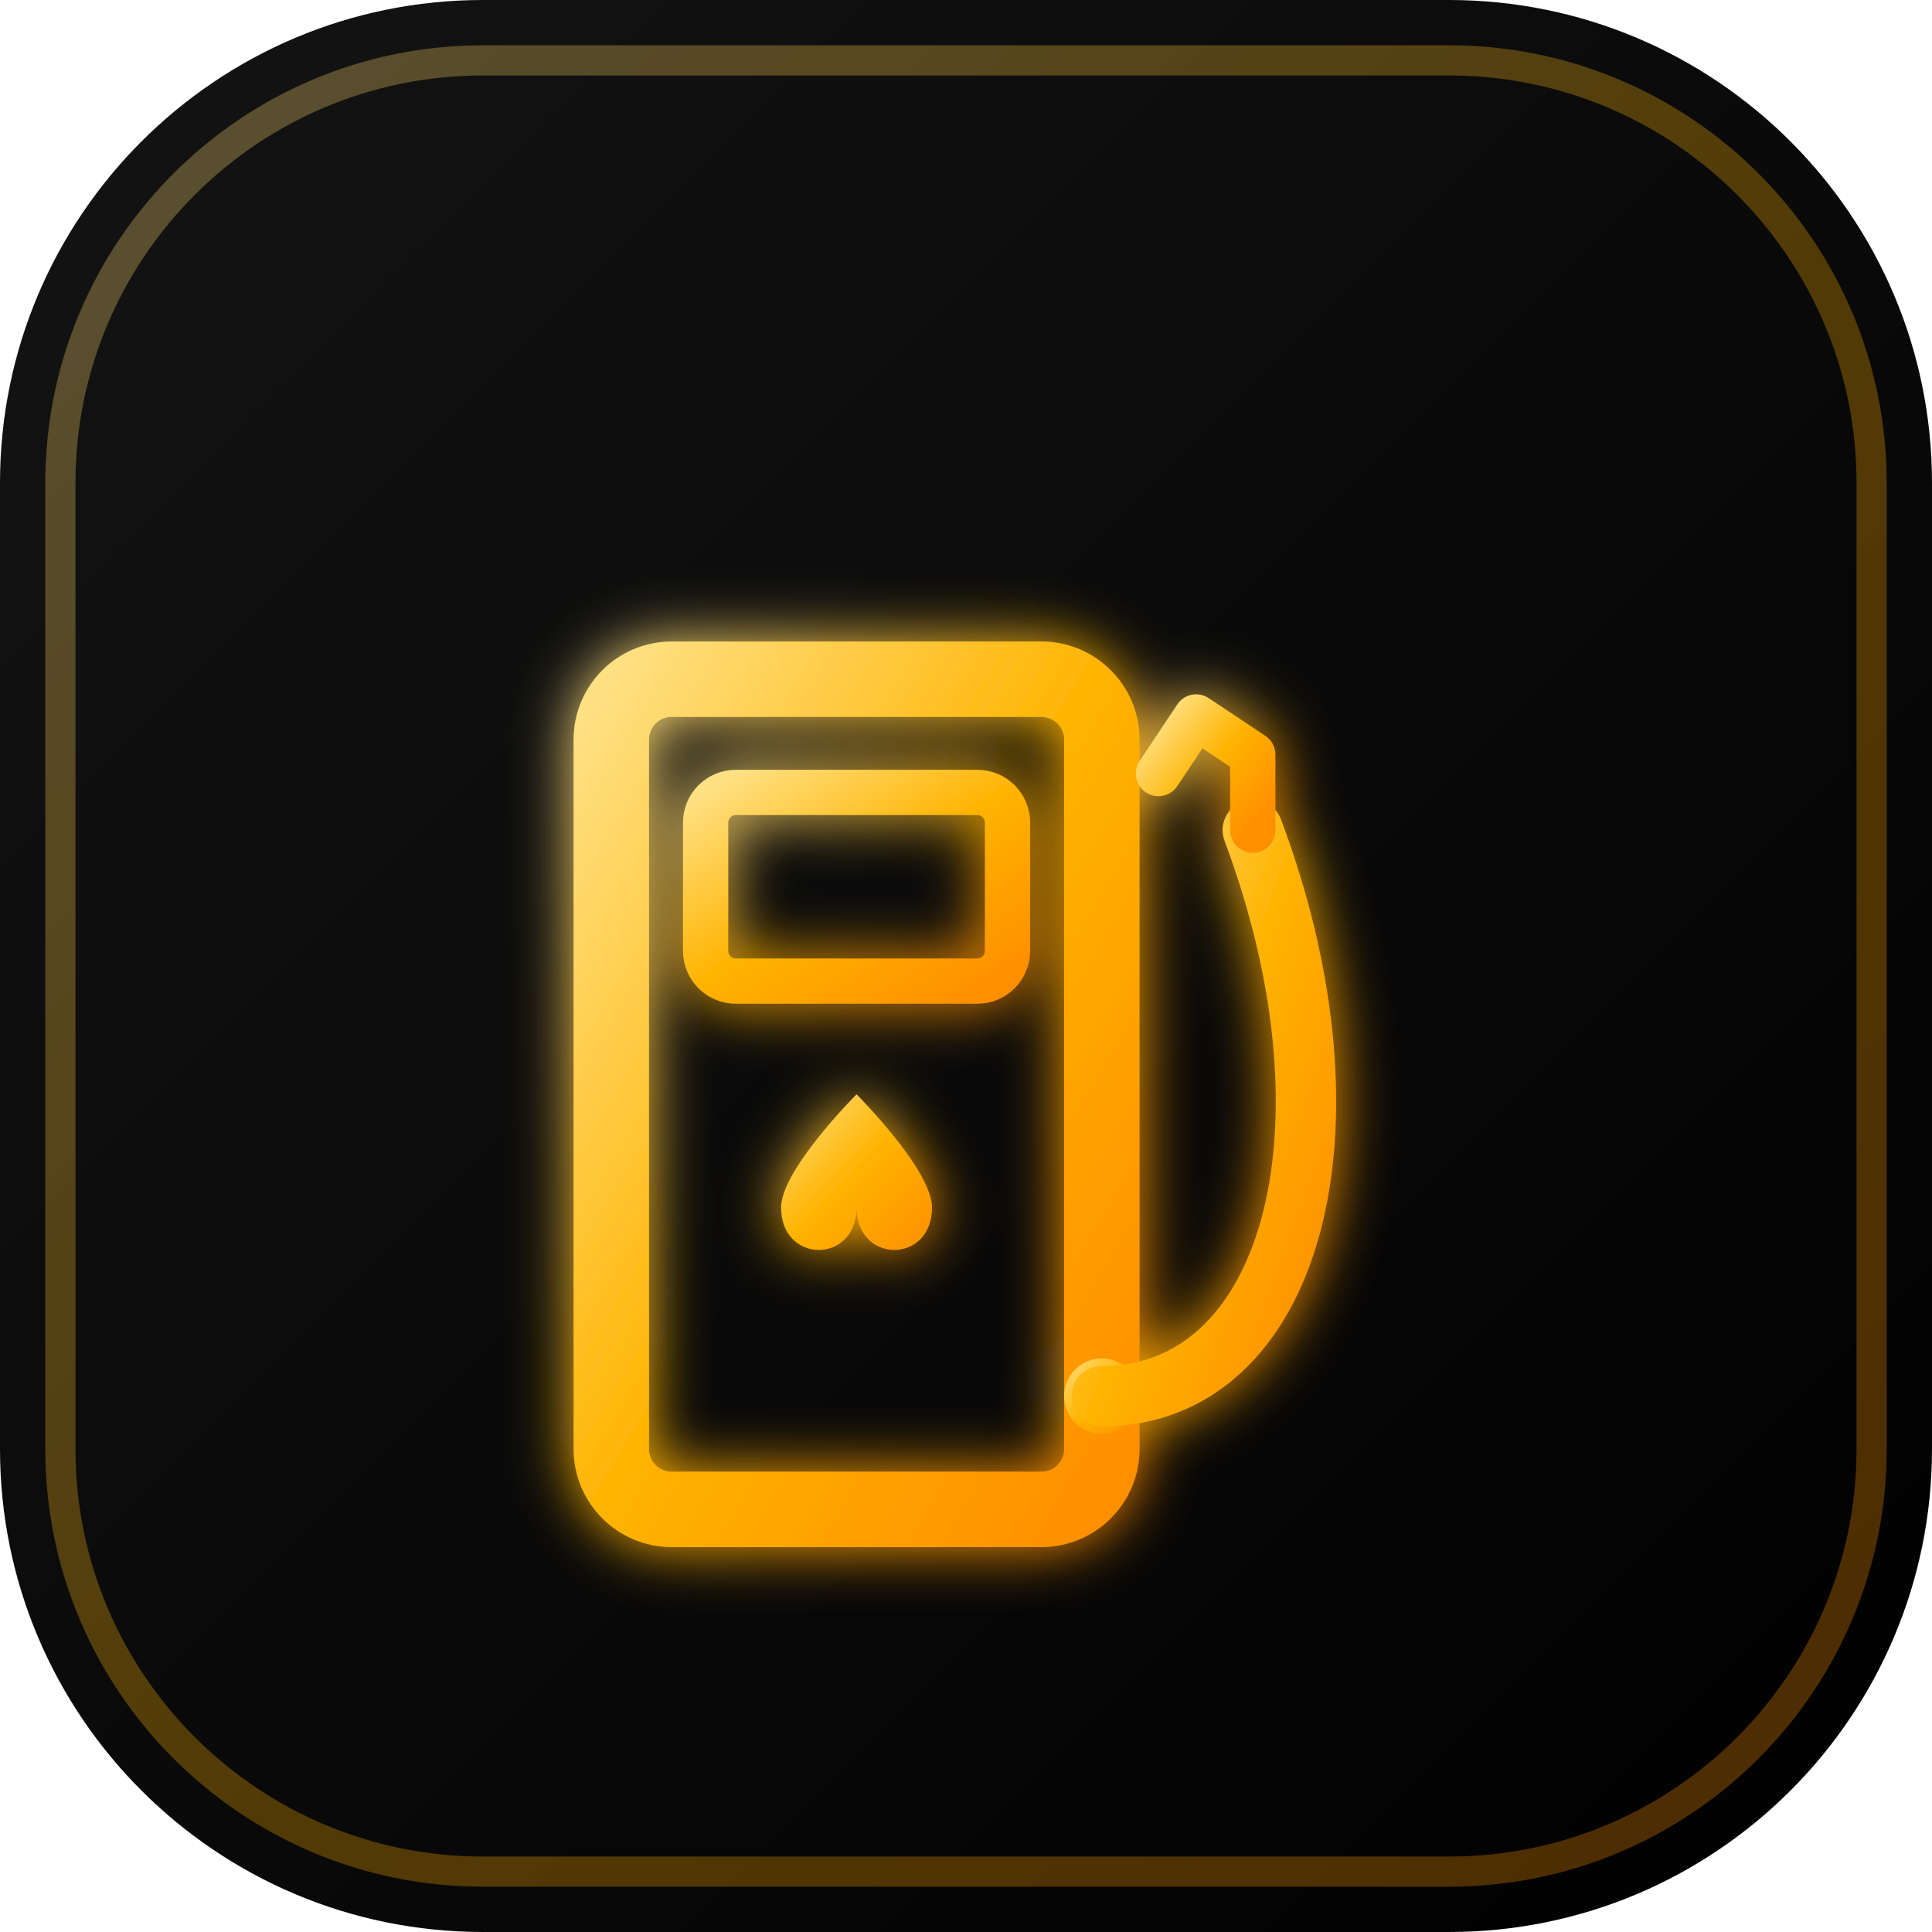
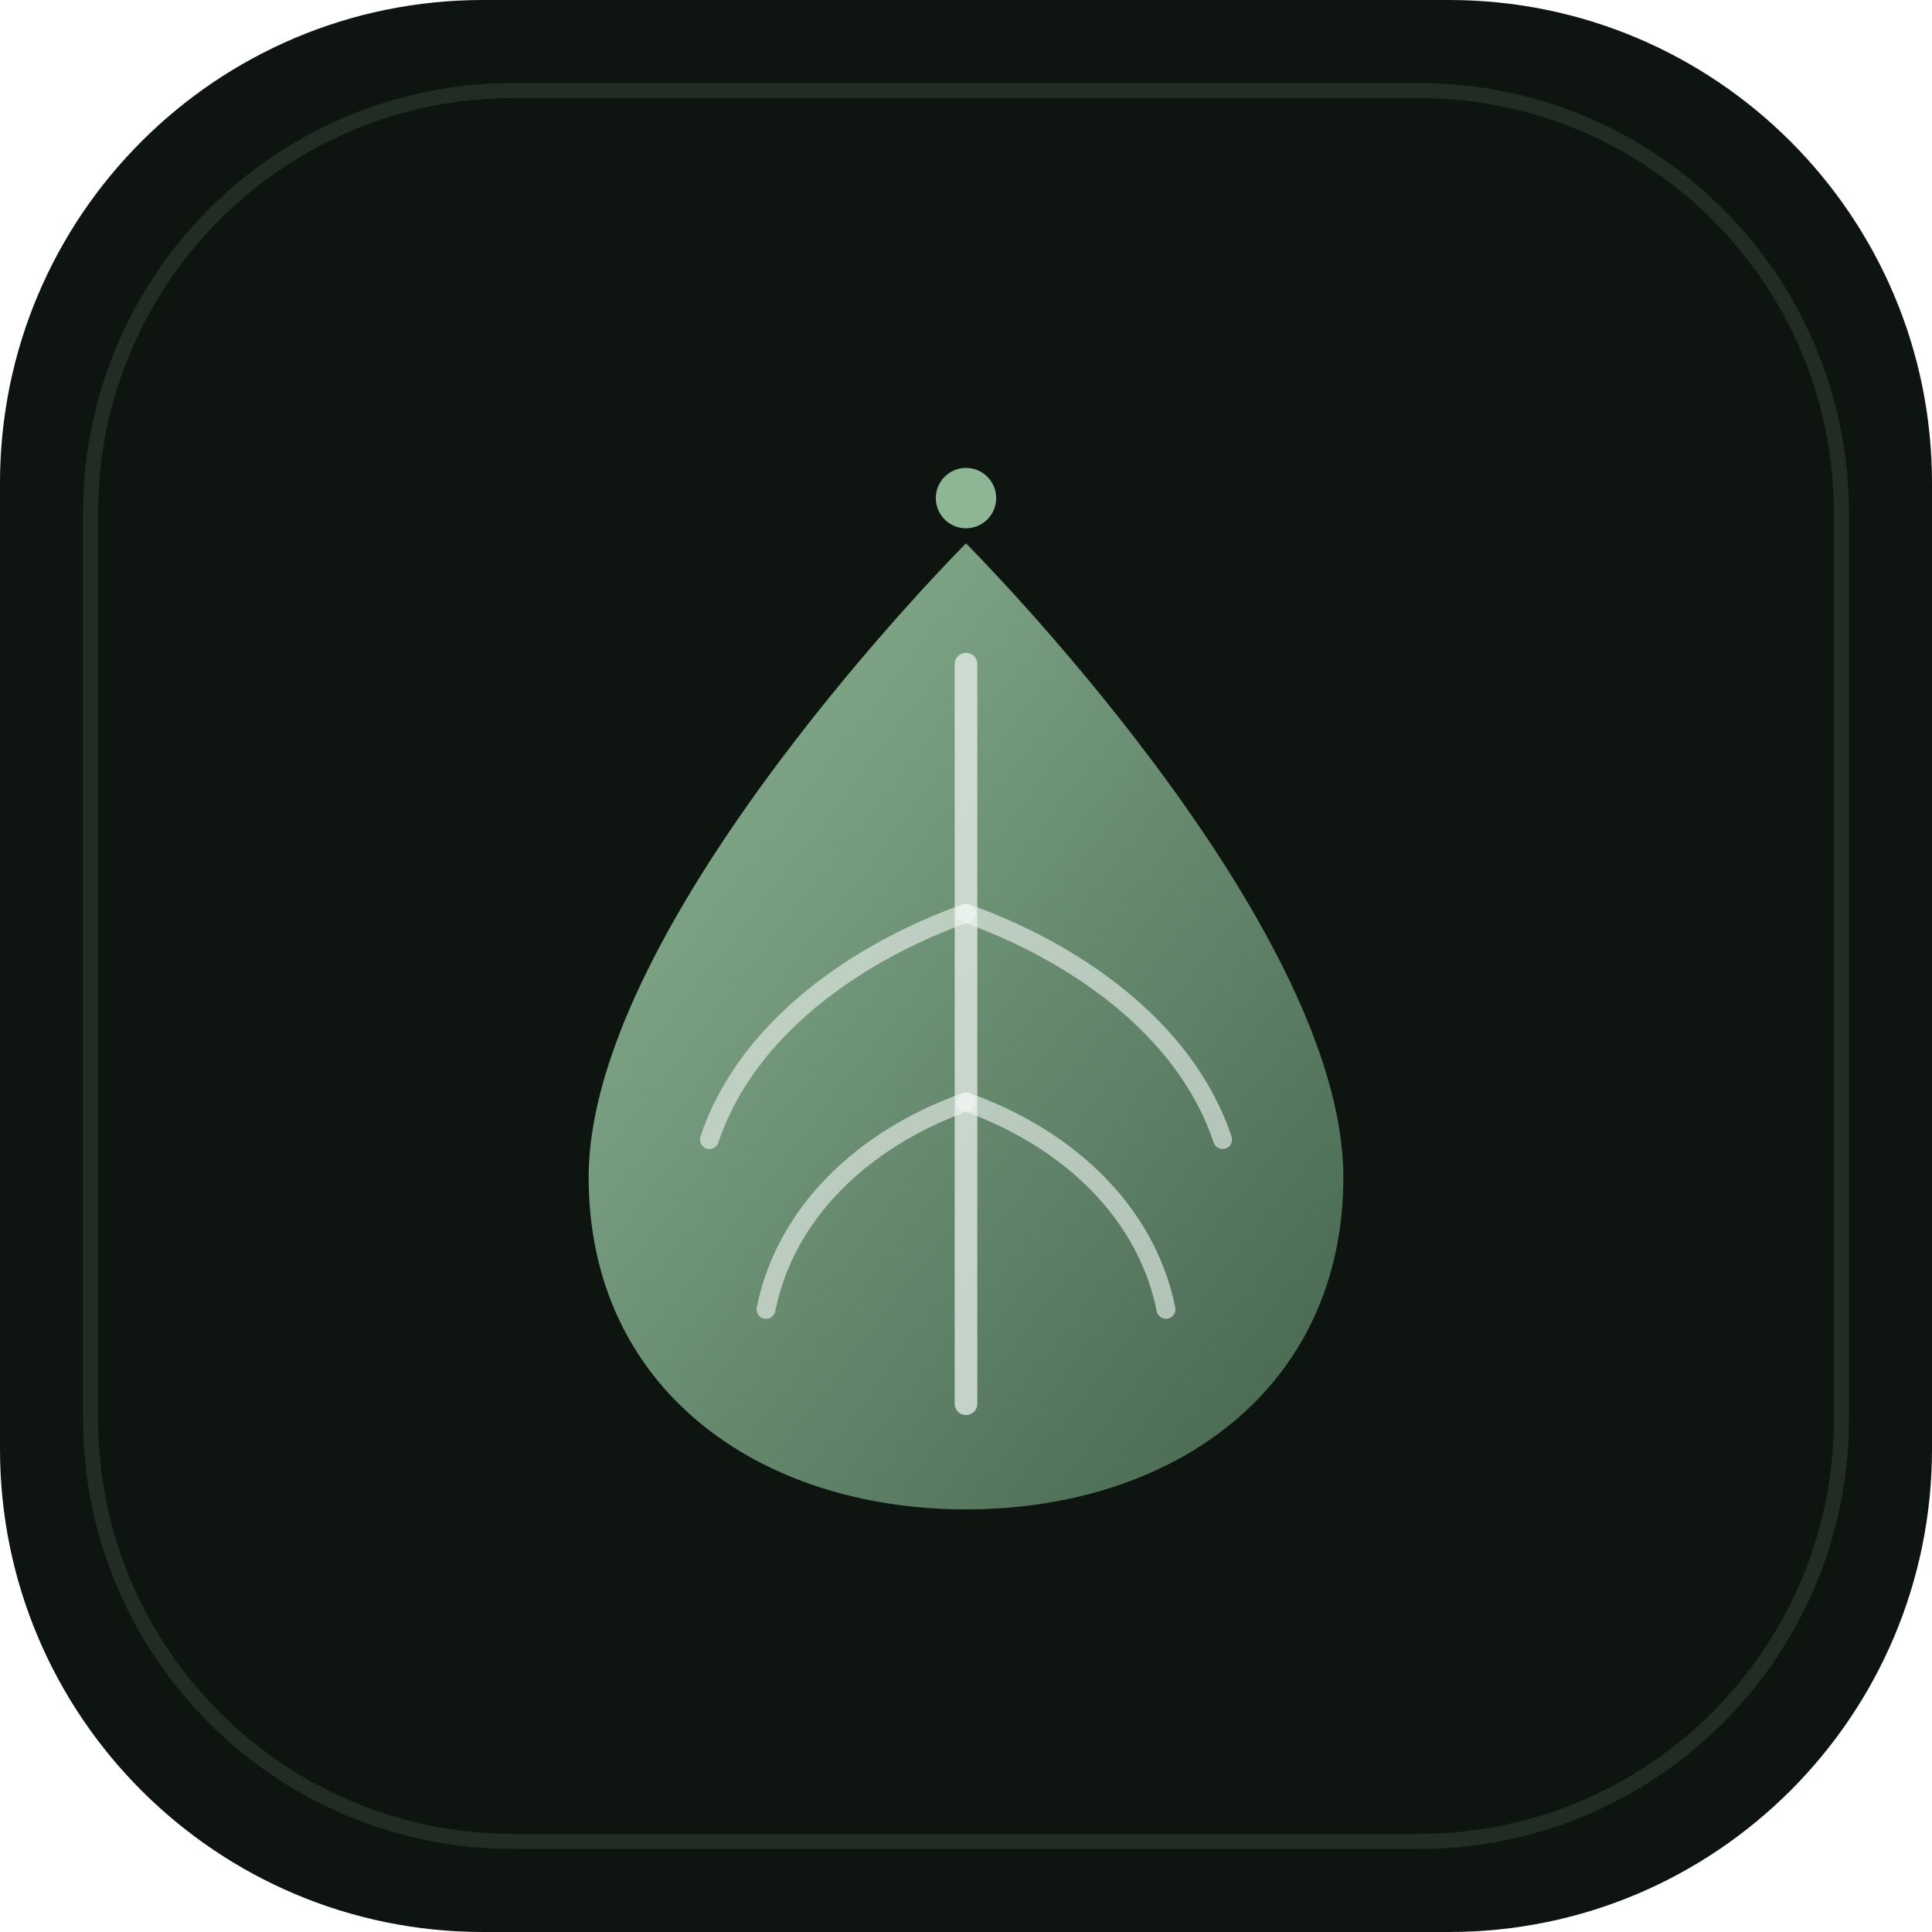
<svg xmlns="http://www.w3.org/2000/svg" viewBox="0 0 512 512" width="100%" height="100%">
  <defs>
-     <linearGradient id="bg-grad" x1="0%" y1="0%" x2="100%" y2="100%">
-       <stop offset="0%" stop-color="#141414" />
-       <stop offset="100%" stop-color="#000000" />
+     <linearGradient id="leaf-grad" x1="0%" y1="0%" x2="100%" y2="100%">
+       <stop offset="0%" stop-color="#8eb695" />
+       <stop offset="100%" stop-color="#44634d" />
    </linearGradient>
-     <linearGradient id="gold-grad" x1="0%" y1="0%" x2="100%" y2="100%">
-       <stop offset="0%" stop-color="#FFE082" />
-       <stop offset="50%" stop-color="#FFB300" />
-       <stop offset="100%" stop-color="#FF8F00" />
-     </linearGradient>
-     <filter id="glow" x="-20%" y="-20%" width="140%" height="140%">
-       <feGaussianBlur stdDeviation="8" result="blur" />
-       <feComposite in="SourceGraphic" in2="blur" operator="over" />
-     </filter>
  </defs>
-   <rect width="512" height="512" rx="128" fill="url(#bg-grad)" />
-   <rect x="16" y="16" width="480" height="480" rx="112" fill="none" stroke="url(#gold-grad)" stroke-width="8" opacity="0.3" />
-   <g transform="translate(112, 100)" filter="url(#glow)">
-     <rect x="50" y="80" width="130" height="220" rx="16" fill="none" stroke="url(#gold-grad)" stroke-width="20" stroke-linejoin="round" />
-     <rect x="75" y="110" width="80" height="50" rx="8" fill="none" stroke="url(#gold-grad)" stroke-width="12" />
-     <line x1="90" y1="135" x2="140" y2="135" stroke="url(#gold-grad)" stroke-width="6" stroke-linecap="round" />
-     <circle cx="180" cy="270" r="10" fill="url(#gold-grad)" />
-     <path d="M 180 270 C 230 270, 250 200, 220 120" fill="none" stroke="url(#gold-grad)" stroke-width="16" stroke-linecap="round" />
-     <path d="M 220 120 L 220 100 L 205 90 L 195 105" fill="none" stroke="url(#gold-grad)" stroke-width="12" stroke-linejoin="round" stroke-linecap="round" />
-     <path d="M 220 110 L 235 110" stroke="url(#gold-grad)" stroke-width="8" stroke-linecap="round" />
-     <path d="M 115 220 C 115 235, 135 235, 135 220 C 135 210, 115 190, 115 190 C 115 190, 95 210, 95 220 C 95 235, 115 235, 115 220 Z" fill="url(#gold-grad)" />
+   <rect width="512" height="512" rx="128" fill="#0e1410" />
+   <rect x="24" y="24" width="464" height="464" rx="112" fill="none" stroke="#8eb695" stroke-width="4" opacity="0.15" />
+   <g transform="translate(128, 112)">
+     <path d="M 128 32 C 128 32, 28 132, 28 200 C 28 256, 73 288, 128 288 C 183 288, 228 256, 228 200 C 228 132, 128 32, 128 32 Z" fill="url(#leaf-grad)" />
+     <path d="M 128 64 L 128 260" stroke="#f2f6f3" stroke-width="6" stroke-linecap="round" opacity="0.7" />
+     <path d="M 128 130 C 100 140, 70 160, 60 190" fill="none" stroke="#f2f6f3" stroke-width="5" stroke-linecap="round" opacity="0.6" />
+     <path d="M 128 180 C 100 190, 80 210, 75 235" fill="none" stroke="#f2f6f3" stroke-width="5" stroke-linecap="round" opacity="0.6" />
+     <path d="M 128 130 C 156 140, 186 160, 196 190" fill="none" stroke="#f2f6f3" stroke-width="5" stroke-linecap="round" opacity="0.6" />
+     <path d="M 128 180 C 156 190, 176 210, 181 235" fill="none" stroke="#f2f6f3" stroke-width="5" stroke-linecap="round" opacity="0.6" />
+     <circle cx="128" cy="20" r="8" fill="#8eb695" />
  </g>
</svg>
